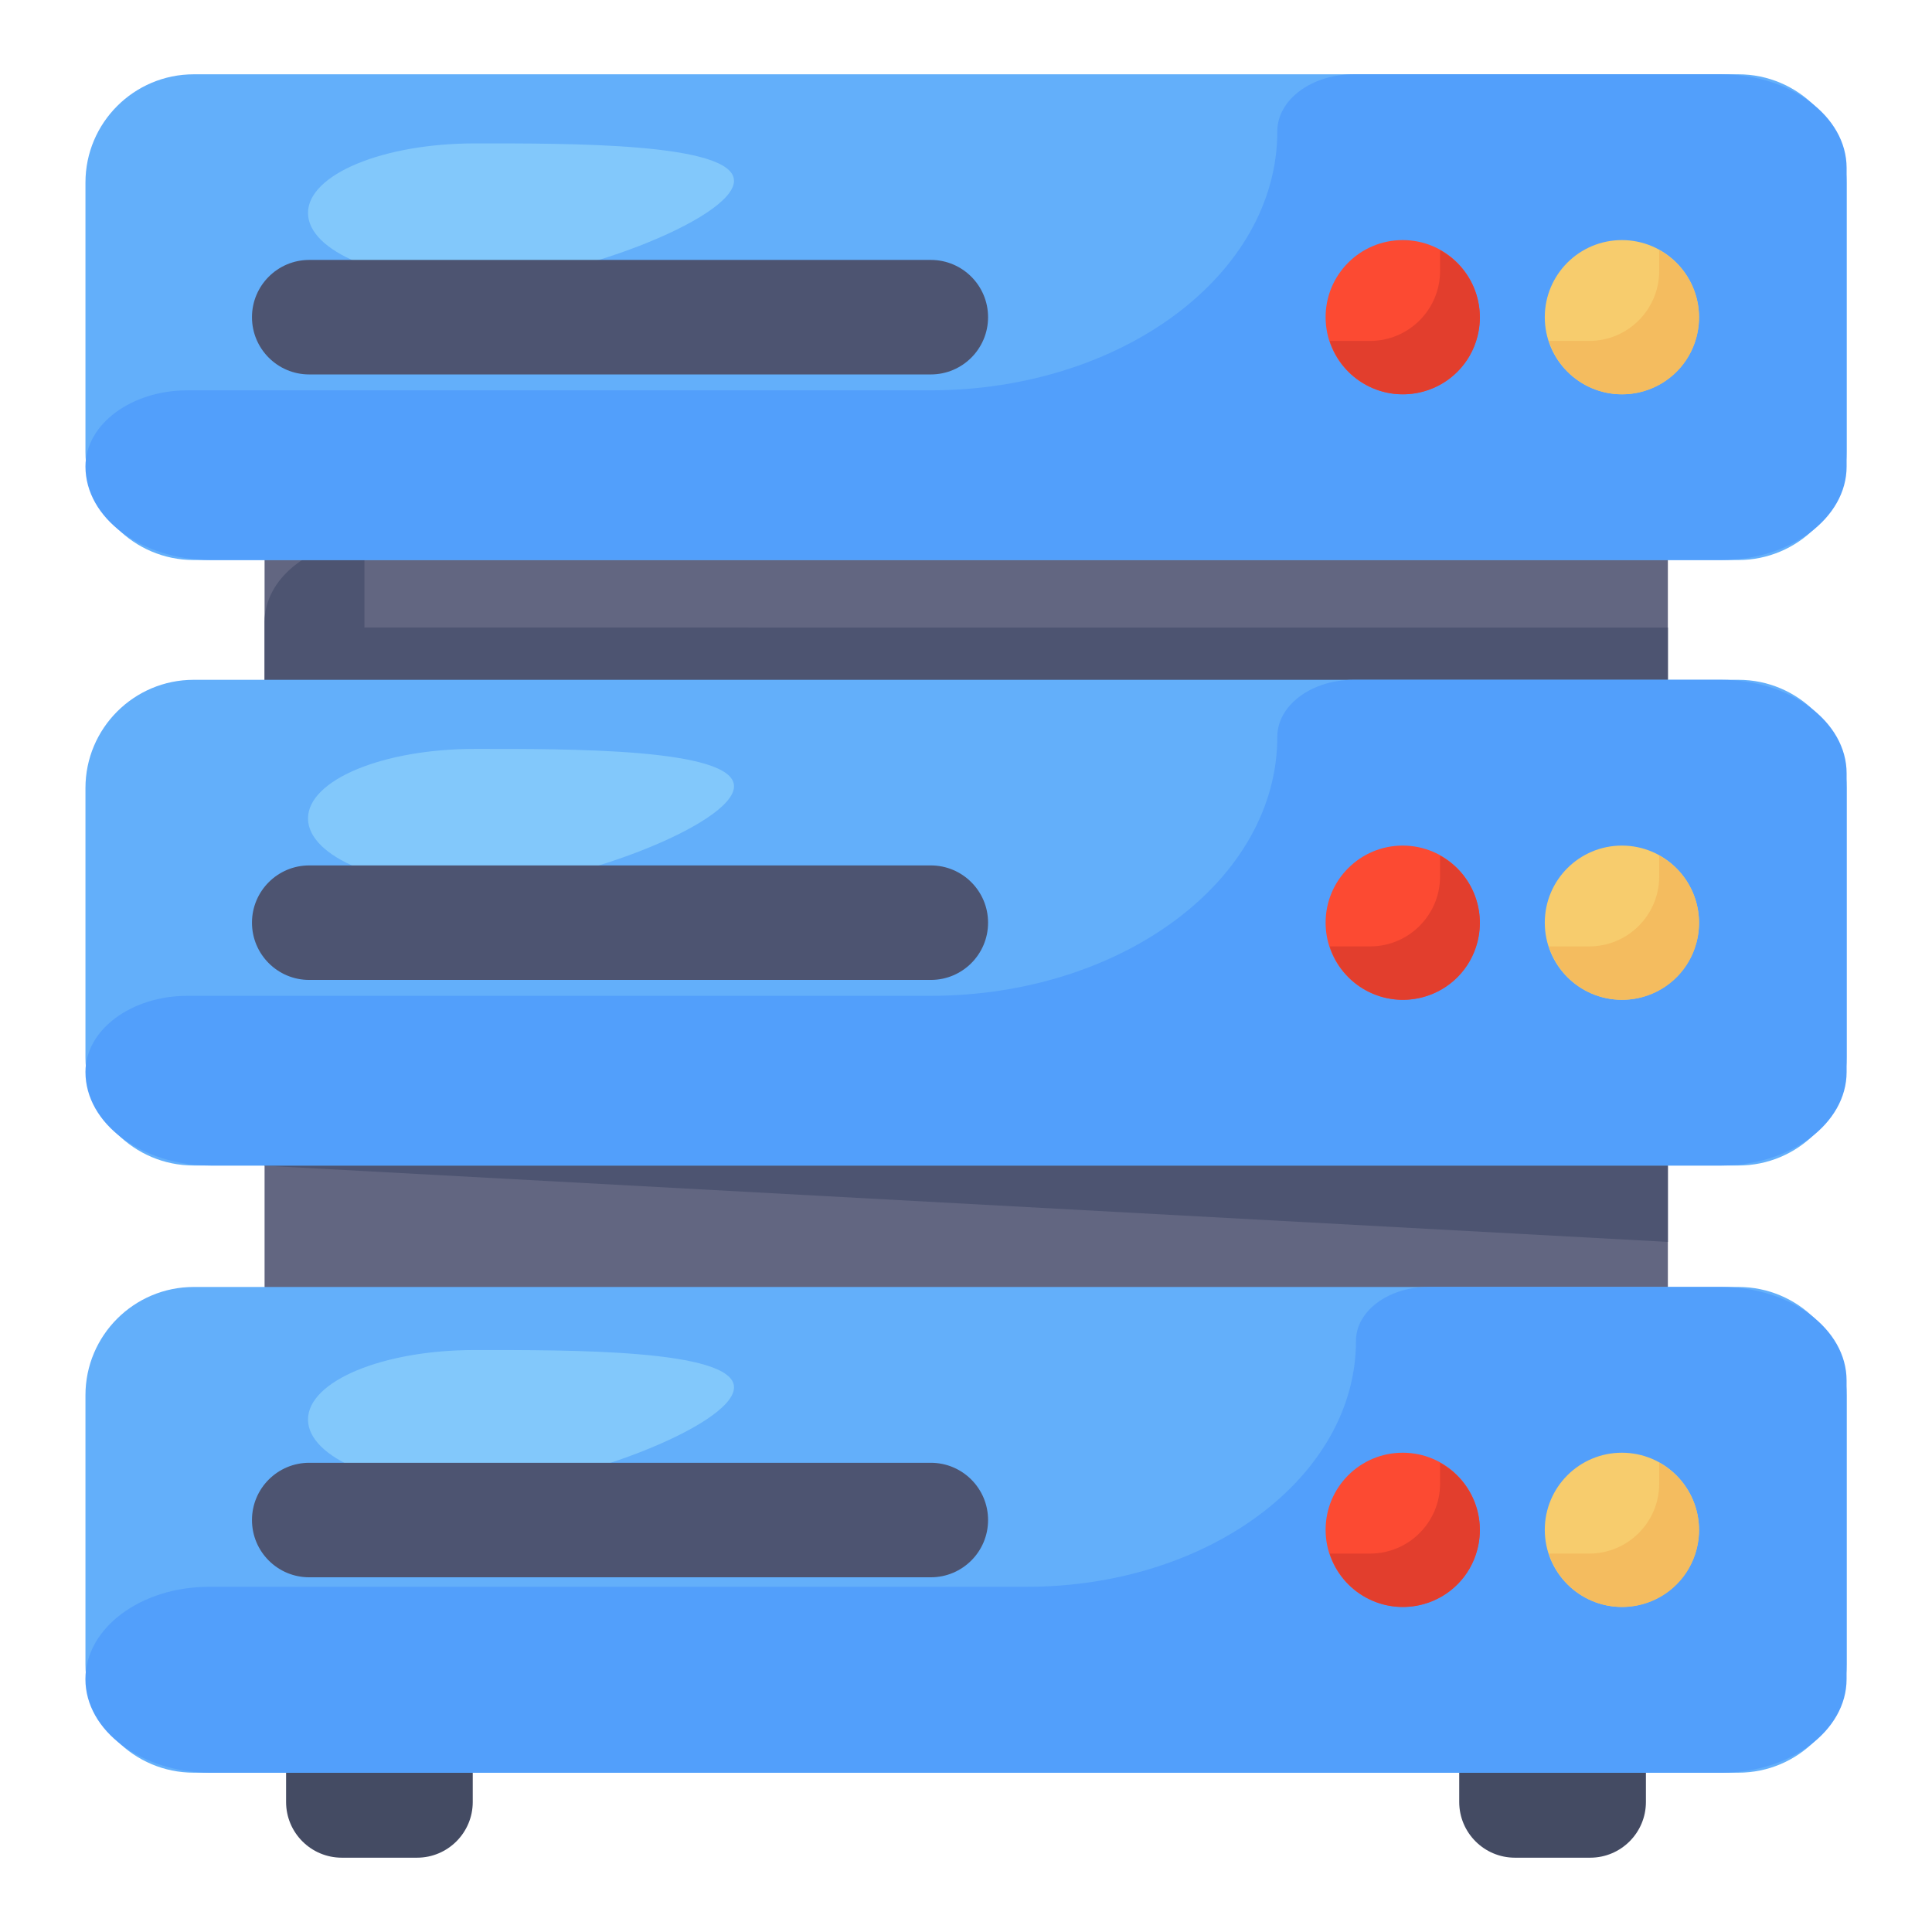
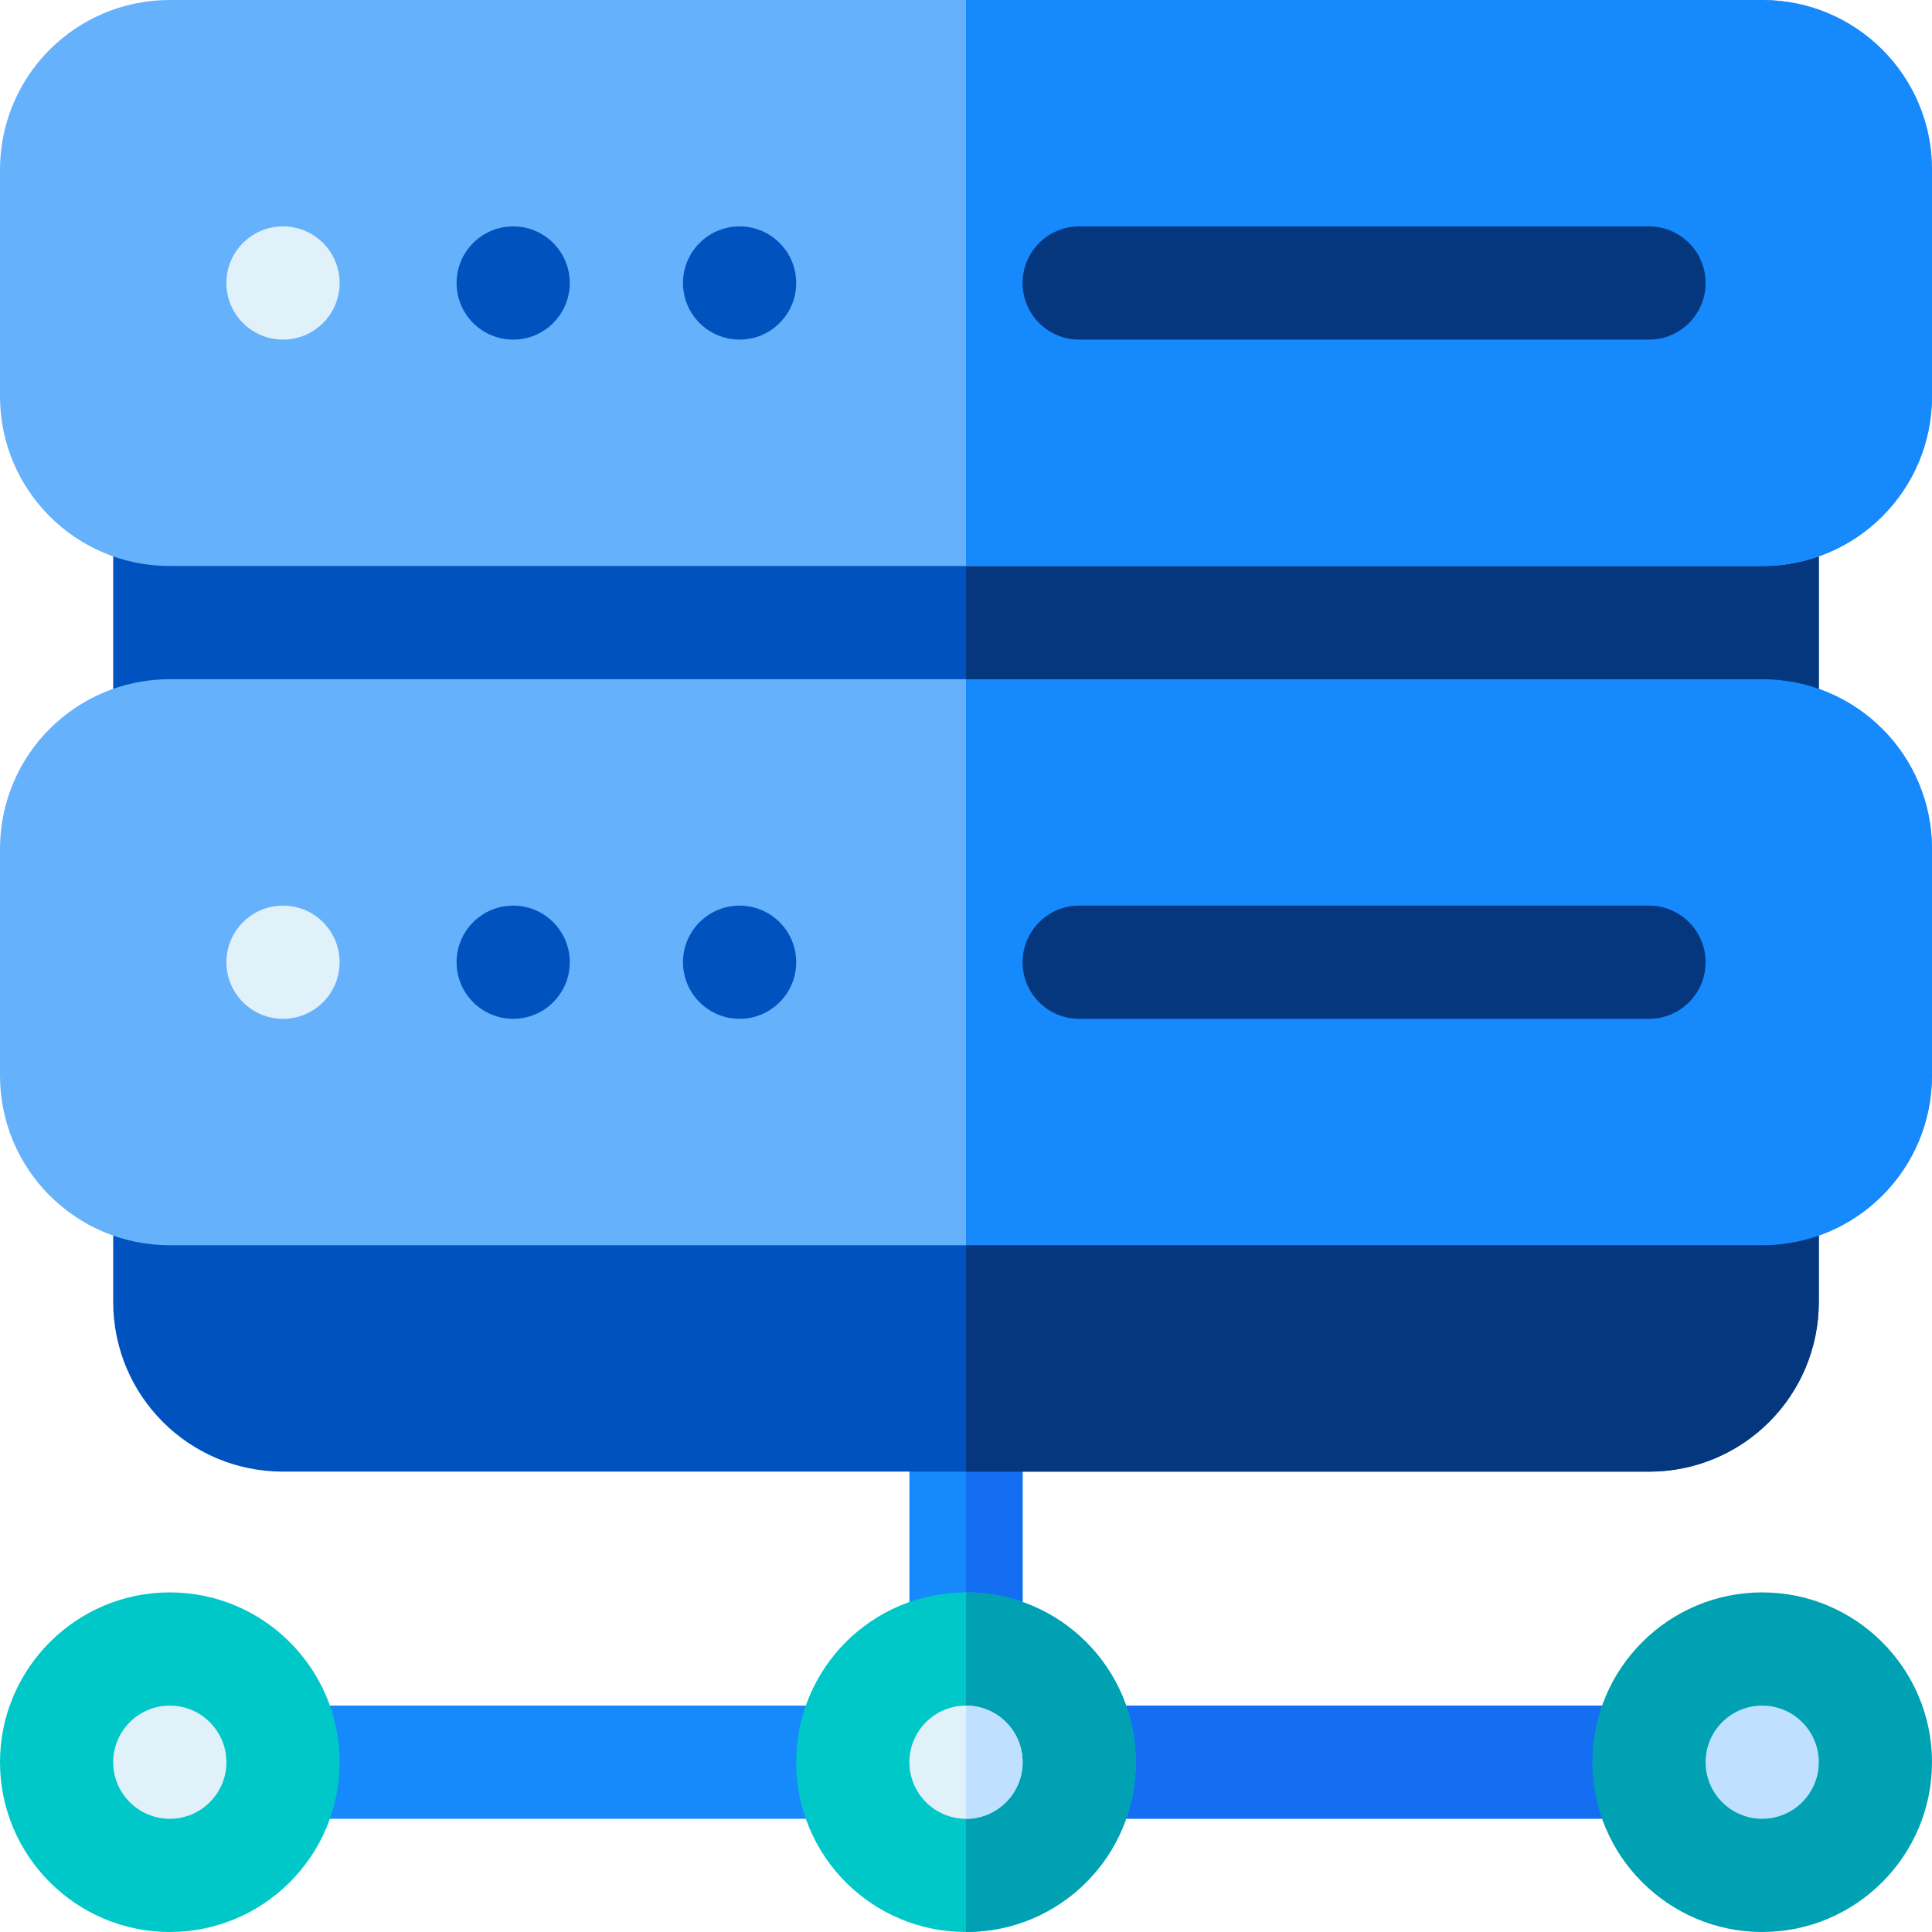
- <svg xmlns="http://www.w3.org/2000/svg" version="1.1" width="512" height="512" x="0" y="0" viewBox="0 0 52 52" style="enable-background:new 0 0 512 512" xml:space="preserve" class="">
+ <svg xmlns="http://www.w3.org/2000/svg" version="1.1" width="512" height="512" x="0" y="0" viewBox="0 0 512 512" style="enable-background:new 0 0 512 512" xml:space="preserve" class="">
  <g>
-     <path fill="#626681" d="M44.891 13.278V25.32c0 1.242-1.348 2.249-3.012 2.249H10.132c-1.663 0-3.011-1.007-3.011-2.249V13.278c0-1.242 1.348-2.249 3.011-2.249H41.88c1.384 0 2.54.693 2.89 1.634.087.197.122.406.122.615z" data-original="#626681" class="" />
-     <path fill="#4d5471" d="M9.809 16.89v-2.37c-1.51.123-2.688 1.066-2.688 2.225v8.576c0 1.242 1.348 2.249 3.011 2.249H41.88c1.664 0 3.012-1.007 3.012-2.249v-8.43z" data-original="#4d5471" class="" />
-     <path fill="#444b63" d="M11.225 50H9.2a1.5 1.5 0 0 1-1.5-1.5v-1.575a1.5 1.5 0 0 1 1.5-1.5h2.024a1.5 1.5 0 0 1 1.5 1.5V48.5a1.5 1.5 0 0 1-1.5 1.5zM42.799 50h-2.024a1.5 1.5 0 0 1-1.5-1.5v-1.575a1.5 1.5 0 0 1 1.5-1.5H42.8a1.5 1.5 0 0 1 1.5 1.5V48.5a1.5 1.5 0 0 1-1.5 1.5z" data-original="#444b63" />
-     <path fill="#626681" d="M44.891 28.276v8.576c0 1.242-1.348 2.249-3.012 2.249H10.132c-1.663 0-3.011-1.007-3.011-2.25v-8.575c0-1.242 1.348-2.249 3.011-2.249H41.88c1.384 0 2.54.693 2.89 1.634.087.197.122.406.122.615z" data-original="#626681" class="" />
-     <path fill="#4d5471" d="M44.891 28.276v5.15l-37.77-2.052s-1.349-.915-1.857-1.033l1.857-.183 27.036-2.588s6.41.026 10.612.091c.087.197.122.406.122.615z" data-original="#4d5471" class="" />
-     <path fill="#63affa" d="M46.786 31.37H5.214A2.915 2.915 0 0 1 2.3 28.455v-7.243a2.915 2.915 0 0 1 2.915-2.915h41.572a2.915 2.915 0 0 1 2.915 2.915v7.243a2.915 2.915 0 0 1-2.915 2.915z" data-original="#63affa" class="" />
-     <path fill="#529ffb" d="M46.327 18.297h-9.894c-1.134 0-2.054.687-2.054 1.533 0 3.851-4.181 6.973-9.34 6.973H5.044c-1.515 0-2.744.917-2.744 2.049 0 1.39 1.51 2.518 3.374 2.518h40.654c1.864 0 3.374-1.127 3.374-2.518v-8.036c0-1.391-1.51-2.519-3.374-2.519z" data-original="#529ffb" class="" />
-     <path fill="#63affa" d="M46.786 47.712H5.214A2.915 2.915 0 0 1 2.3 44.797v-7.243a2.915 2.915 0 0 1 2.915-2.915h41.572a2.915 2.915 0 0 1 2.915 2.915v7.243a2.915 2.915 0 0 1-2.915 2.915z" data-original="#63affa" class="" />
-     <path fill="#529ffb" d="M46.327 34.639H38.44c-1.074 0-1.944.65-1.944 1.451 0 3.656-3.97 6.619-8.865 6.619H5.627c-1.838 0-3.328 1.112-3.328 2.484 0 1.392 1.51 2.52 3.374 2.52h40.654c1.864 0 3.374-1.128 3.374-2.52v-8.036c0-1.39-1.51-2.518-3.374-2.518z" data-original="#529ffb" class="" />
-     <path fill="#82c8fb" d="M19.756 21.163c0 1.033-4.495 2.736-6.975 2.736s-4.491-.837-4.491-1.87c0-1.034 2.01-1.872 4.491-1.872s6.975-.027 6.975 1.006zM19.756 37.341c0 1.034-4.495 2.737-6.975 2.737S8.29 39.24 8.29 38.207c0-1.034 2.01-1.871 4.491-1.871s6.975-.028 6.975 1.005z" data-original="#82c8fb" class="" />
-     <path fill="#4d5471" d="M6.782 24.834c0-.851.69-1.541 1.541-1.541h16.73a1.541 1.541 0 0 1 0 3.082H8.322c-.85 0-1.54-.69-1.54-1.541zM6.782 40.912c0-.851.69-1.541 1.541-1.541h16.73a1.541 1.541 0 0 1 0 3.082H8.322c-.85 0-1.54-.69-1.54-1.541z" data-original="#4d5471" class="" />
-     <circle cx="43.653" cy="41.175" r="2.075" fill="#f7cc6d" data-original="#f7cc6d" class="" />
-     <path fill="#f4bc5f" d="M44.658 39.37v.56a1.885 1.885 0 0 1-1.885 1.885H41.69a2.07 2.07 0 0 0 2.523 1.362 2.055 2.055 0 0 0 1.45-1.47 2.067 2.067 0 0 0-1.004-2.336z" data-original="#f4bc5f" />
-     <circle cx="37.754" cy="41.175" r="2.075" fill="#fc4a32" data-original="#fc4a32" />
-     <path fill="#e23e2d" d="M38.76 39.37v.56a1.885 1.885 0 0 1-1.886 1.885H35.79a2.07 2.07 0 0 0 2.523 1.362 2.055 2.055 0 0 0 1.45-1.47 2.067 2.067 0 0 0-1.004-2.336z" data-original="#e23e2d" class="" />
-     <circle cx="43.653" cy="24.834" r="2.075" fill="#f7cc6d" data-original="#f7cc6d" class="" />
-     <path fill="#f4bc5f" d="M44.658 23.03v.559a1.885 1.885 0 0 1-1.885 1.884H41.69a2.07 2.07 0 0 0 2.523 1.362 2.055 2.055 0 0 0 1.45-1.469 2.067 2.067 0 0 0-1.004-2.337z" data-original="#f4bc5f" />
-     <circle cx="37.754" cy="24.834" r="2.075" fill="#fc4a32" data-original="#fc4a32" />
-     <path fill="#e23e2d" d="M38.76 23.03v.559a1.885 1.885 0 0 1-1.886 1.884H35.79a2.07 2.07 0 0 0 2.523 1.362 2.055 2.055 0 0 0 1.45-1.469 2.067 2.067 0 0 0-1.004-2.337z" data-original="#e23e2d" class="" />
-     <path fill="#63affa" d="M46.786 15.073H5.214A2.915 2.915 0 0 1 2.3 12.158V4.915A2.915 2.915 0 0 1 5.214 2h41.572A2.915 2.915 0 0 1 49.7 4.915v7.243a2.915 2.915 0 0 1-2.915 2.915z" data-original="#63affa" class="" />
-     <path fill="#529ffb" d="M46.327 2h-9.894c-1.134 0-2.054.687-2.054 1.533 0 3.851-4.181 6.973-9.34 6.973H5.044c-1.515 0-2.744.917-2.744 2.049 0 1.39 1.51 2.518 3.374 2.518h40.654c1.864 0 3.374-1.127 3.374-2.518V4.519C49.7 3.128 48.19 2 46.327 2z" data-original="#529ffb" class="" />
-     <path fill="#82c8fb" d="M19.756 4.866c0 1.033-4.495 2.736-6.975 2.736S8.29 6.765 8.29 5.732 10.3 3.86 12.78 3.86s6.975-.027 6.975 1.006z" data-original="#82c8fb" class="" />
-     <path fill="#4d5471" d="M6.782 8.537c0-.851.69-1.541 1.541-1.541h16.73a1.541 1.541 0 0 1 0 3.082H8.322c-.85 0-1.54-.69-1.54-1.541z" data-original="#4d5471" class="" />
-     <circle cx="43.653" cy="8.537" r="2.075" fill="#f7cc6d" data-original="#f7cc6d" class="" />
-     <path fill="#f4bc5f" d="M44.658 6.732v.56a1.885 1.885 0 0 1-1.885 1.884H41.69a2.07 2.07 0 0 0 2.523 1.362 2.055 2.055 0 0 0 1.45-1.469 2.067 2.067 0 0 0-1.004-2.337z" data-original="#f4bc5f" />
-     <circle cx="37.754" cy="8.537" r="2.075" fill="#fc4a32" data-original="#fc4a32" />
-     <path fill="#e23e2d" d="M38.76 6.732v.56a1.885 1.885 0 0 1-1.886 1.884H35.79a2.07 2.07 0 0 0 2.523 1.362 2.055 2.055 0 0 0 1.45-1.469 2.067 2.067 0 0 0-1.004-2.337z" data-original="#e23e2d" class="" />
+     <path d="M226 482H75c-8.291 0-15-6.709-15-15s6.709-15 15-15h151c8.291 0 15 6.709 15 15s-6.709 15-15 15z" style="" fill="#1689fc" data-original="#1689fc" class="" />
+     <path d="M437 482H286c-8.291 0-15-6.709-15-15s6.709-15 15-15h151c8.291 0 15 6.709 15 15s-6.709 15-15 15z" style="" fill="#136ef1" data-original="#136ef1" />
+     <path d="M271 375v62c0 8.399-6.599 15-15 15s-15-6.601-15-15v-62c0-8.401 6.599-15 15-15s15 6.599 15 15z" style="" fill="#1689fc" data-original="#1689fc" class="" />
+     <path d="M271 375v62c0 8.399-6.599 15-15 15v-92c8.401 0 15 6.599 15 15z" style="" fill="#136ef1" data-original="#136ef1" />
+     <path d="M256 422c-24.901 0-45 20.099-45 45 0 24.899 20.099 45 45 45s45-20.101 45-45c0-24.901-20.099-45-45-45z" style="" fill="#00c8c8" data-original="#00c8c8" class="" />
+     <path d="M467 512c-24.814 0-45-20.186-45-45s20.186-45 45-45 45 20.186 45 45-20.186 45-45 45z" style="" fill="#00a1b2" data-original="#00a1b2" />
+     <path d="M467 482c-8.271 0-15-6.729-15-15s6.729-15 15-15 15 6.729 15 15-6.729 15-15 15z" style="" fill="#bfe1ff" data-original="#bfe1ff" />
+     <path d="M45 512c-24.814 0-45-20.186-45-45s20.186-45 45-45 45 20.186 45 45-20.186 45-45 45z" style="" fill="#00c8c8" data-original="#00c8c8" class="" />
+     <path d="M45 482c-8.271 0-15-6.729-15-15s6.729-15 15-15 15 6.729 15 15-6.729 15-15 15z" style="" fill="#e1f1fa" data-original="#e1f1fa" />
+     <path d="M467 120H45c-8.401 0-15 6.599-15 15v60c0 8.399 6.599 15 15 15h422c8.401 0 15-6.601 15-15v-60c0-8.401-6.599-15-15-15zM467 300H45c-8.401 0-15 6.599-15 15v30c0 24.899 20.099 45 45 45h362c24.901 0 45-20.101 45-45v-30c0-8.401-6.599-15-15-15z" style="" fill="#0053bf" data-original="#0053bf" />
+     <path d="M467 180H45c-24.901 0-45 20.099-45 45v60c0 24.899 20.099 45 45 45h422c24.901 0 45-20.101 45-45v-60c0-24.901-20.099-45-45-45z" style="" fill="#65b1fc" data-original="#65b1fc" class="" />
+     <path d="M301 467c0 24.899-20.099 45-45 45v-90c24.901 0 45 20.099 45 45z" style="" fill="#00a1b2" data-original="#00a1b2" />
+     <path d="M256 482c-8.271 0-15-6.729-15-15s6.729-15 15-15 15 6.729 15 15-6.729 15-15 15z" style="" fill="#e1f1fa" data-original="#e1f1fa" />
+     <path d="M271 467c0-8.271-6.729-15-15-15v30c8.271 0 15-6.729 15-15z" style="" fill="#bfe1ff" data-original="#bfe1ff" />
+     <path d="M482 135v60c0 8.399-6.599 15-15 15H256v-90h211c8.401 0 15 6.599 15 15zM482 315v30c0 24.899-20.099 45-45 45H256v-90h211c8.401 0 15 6.599 15 15z" style="" fill="#05377f" data-original="#05377f" />
+     <path d="M512 225v60c0 24.899-20.099 45-45 45H256V180h211c24.901 0 45 20.099 45 45z" style="" fill="#1689fc" data-original="#1689fc" class="" />
+     <path d="M467 0H45C20.099 0 0 20.099 0 45v60c0 24.899 20.099 45 45 45h422c24.901 0 45-20.101 45-45V45c0-24.901-20.099-45-45-45z" style="" fill="#65b1fc" data-original="#65b1fc" class="" />
+     <path d="M512 45v60c0 24.899-20.099 45-45 45H256V0h211c24.901 0 45 20.099 45 45z" style="" fill="#1689fc" data-original="#1689fc" class="" />
+     <circle cx="75" cy="75" r="15" style="" fill="#e1f1fa" data-original="#e1f1fa" />
+     <circle cx="136" cy="75" r="15" style="" fill="#0053bf" data-original="#0053bf" />
+     <circle cx="196" cy="75" r="15" style="" fill="#0053bf" data-original="#0053bf" />
+     <path d="M437 90H286c-8.291 0-15-6.709-15-15s6.709-15 15-15h151c8.291 0 15 6.709 15 15s-6.709 15-15 15z" style="" fill="#05377f" data-original="#05377f" />
+     <circle cx="75" cy="255" r="15" style="" fill="#e1f1fa" data-original="#e1f1fa" />
+     <circle cx="136" cy="255" r="15" style="" fill="#0053bf" data-original="#0053bf" />
+     <circle cx="196" cy="255" r="15" style="" fill="#0053bf" data-original="#0053bf" />
+     <path d="M437 270H286c-8.291 0-15-6.709-15-15s6.709-15 15-15h151c8.291 0 15 6.709 15 15s-6.709 15-15 15z" style="" fill="#05377f" data-original="#05377f" />
  </g>
</svg>
